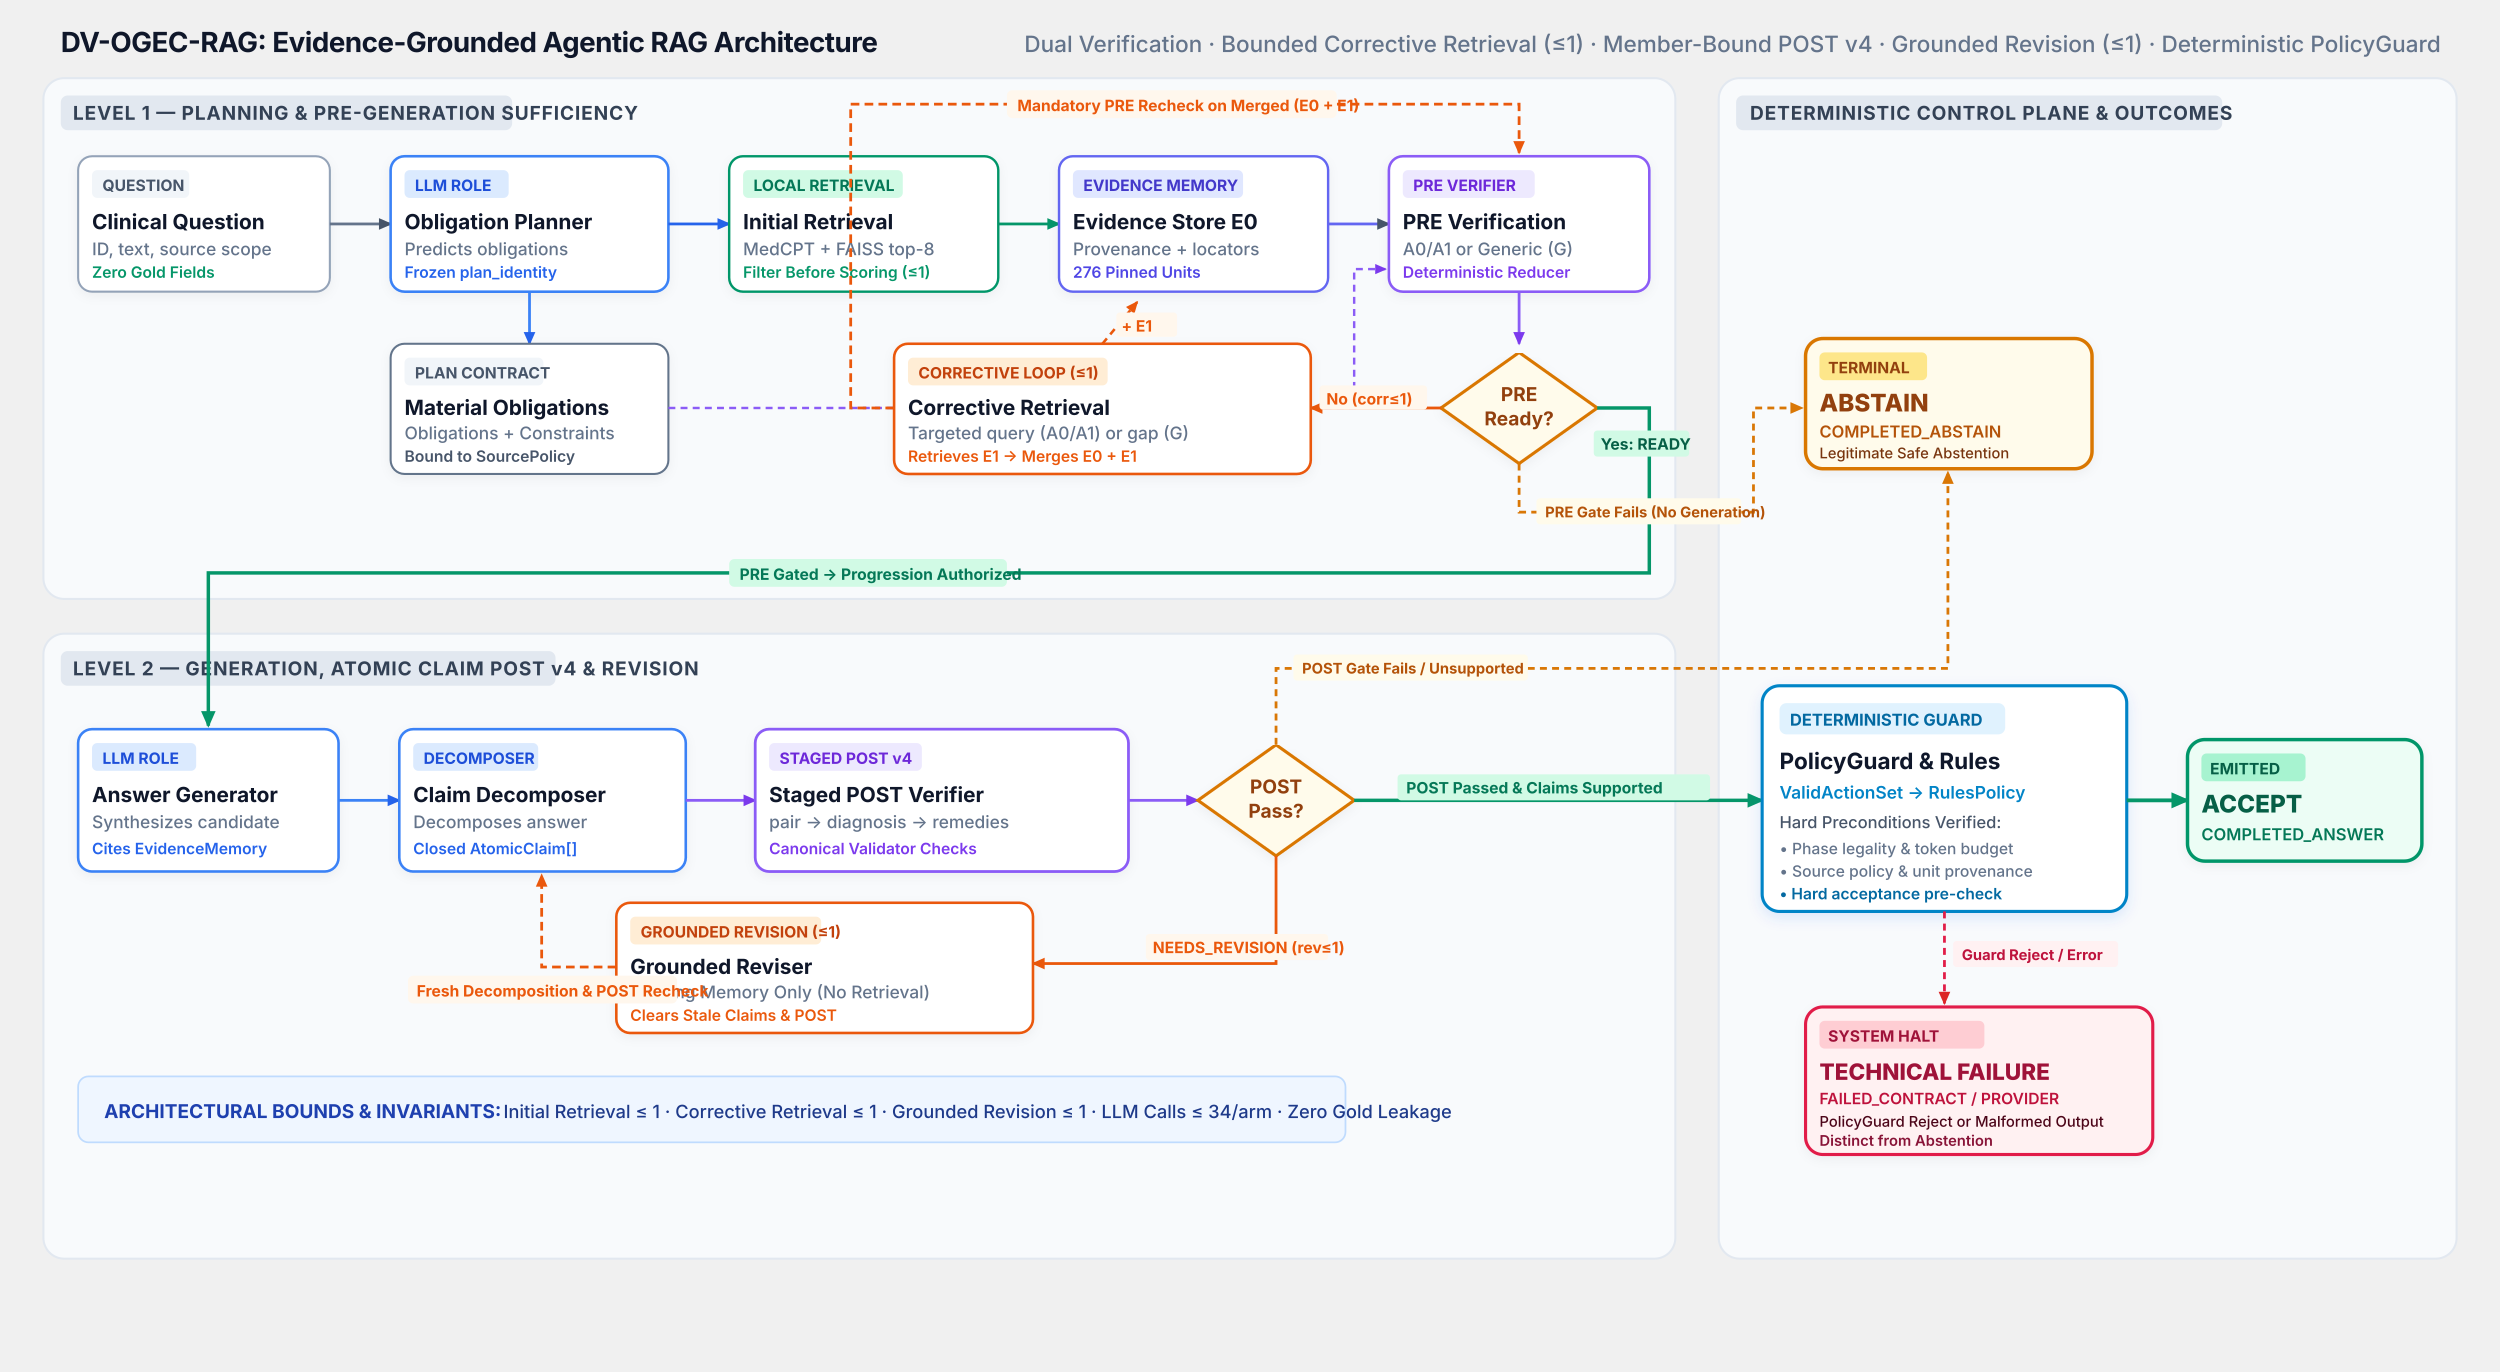
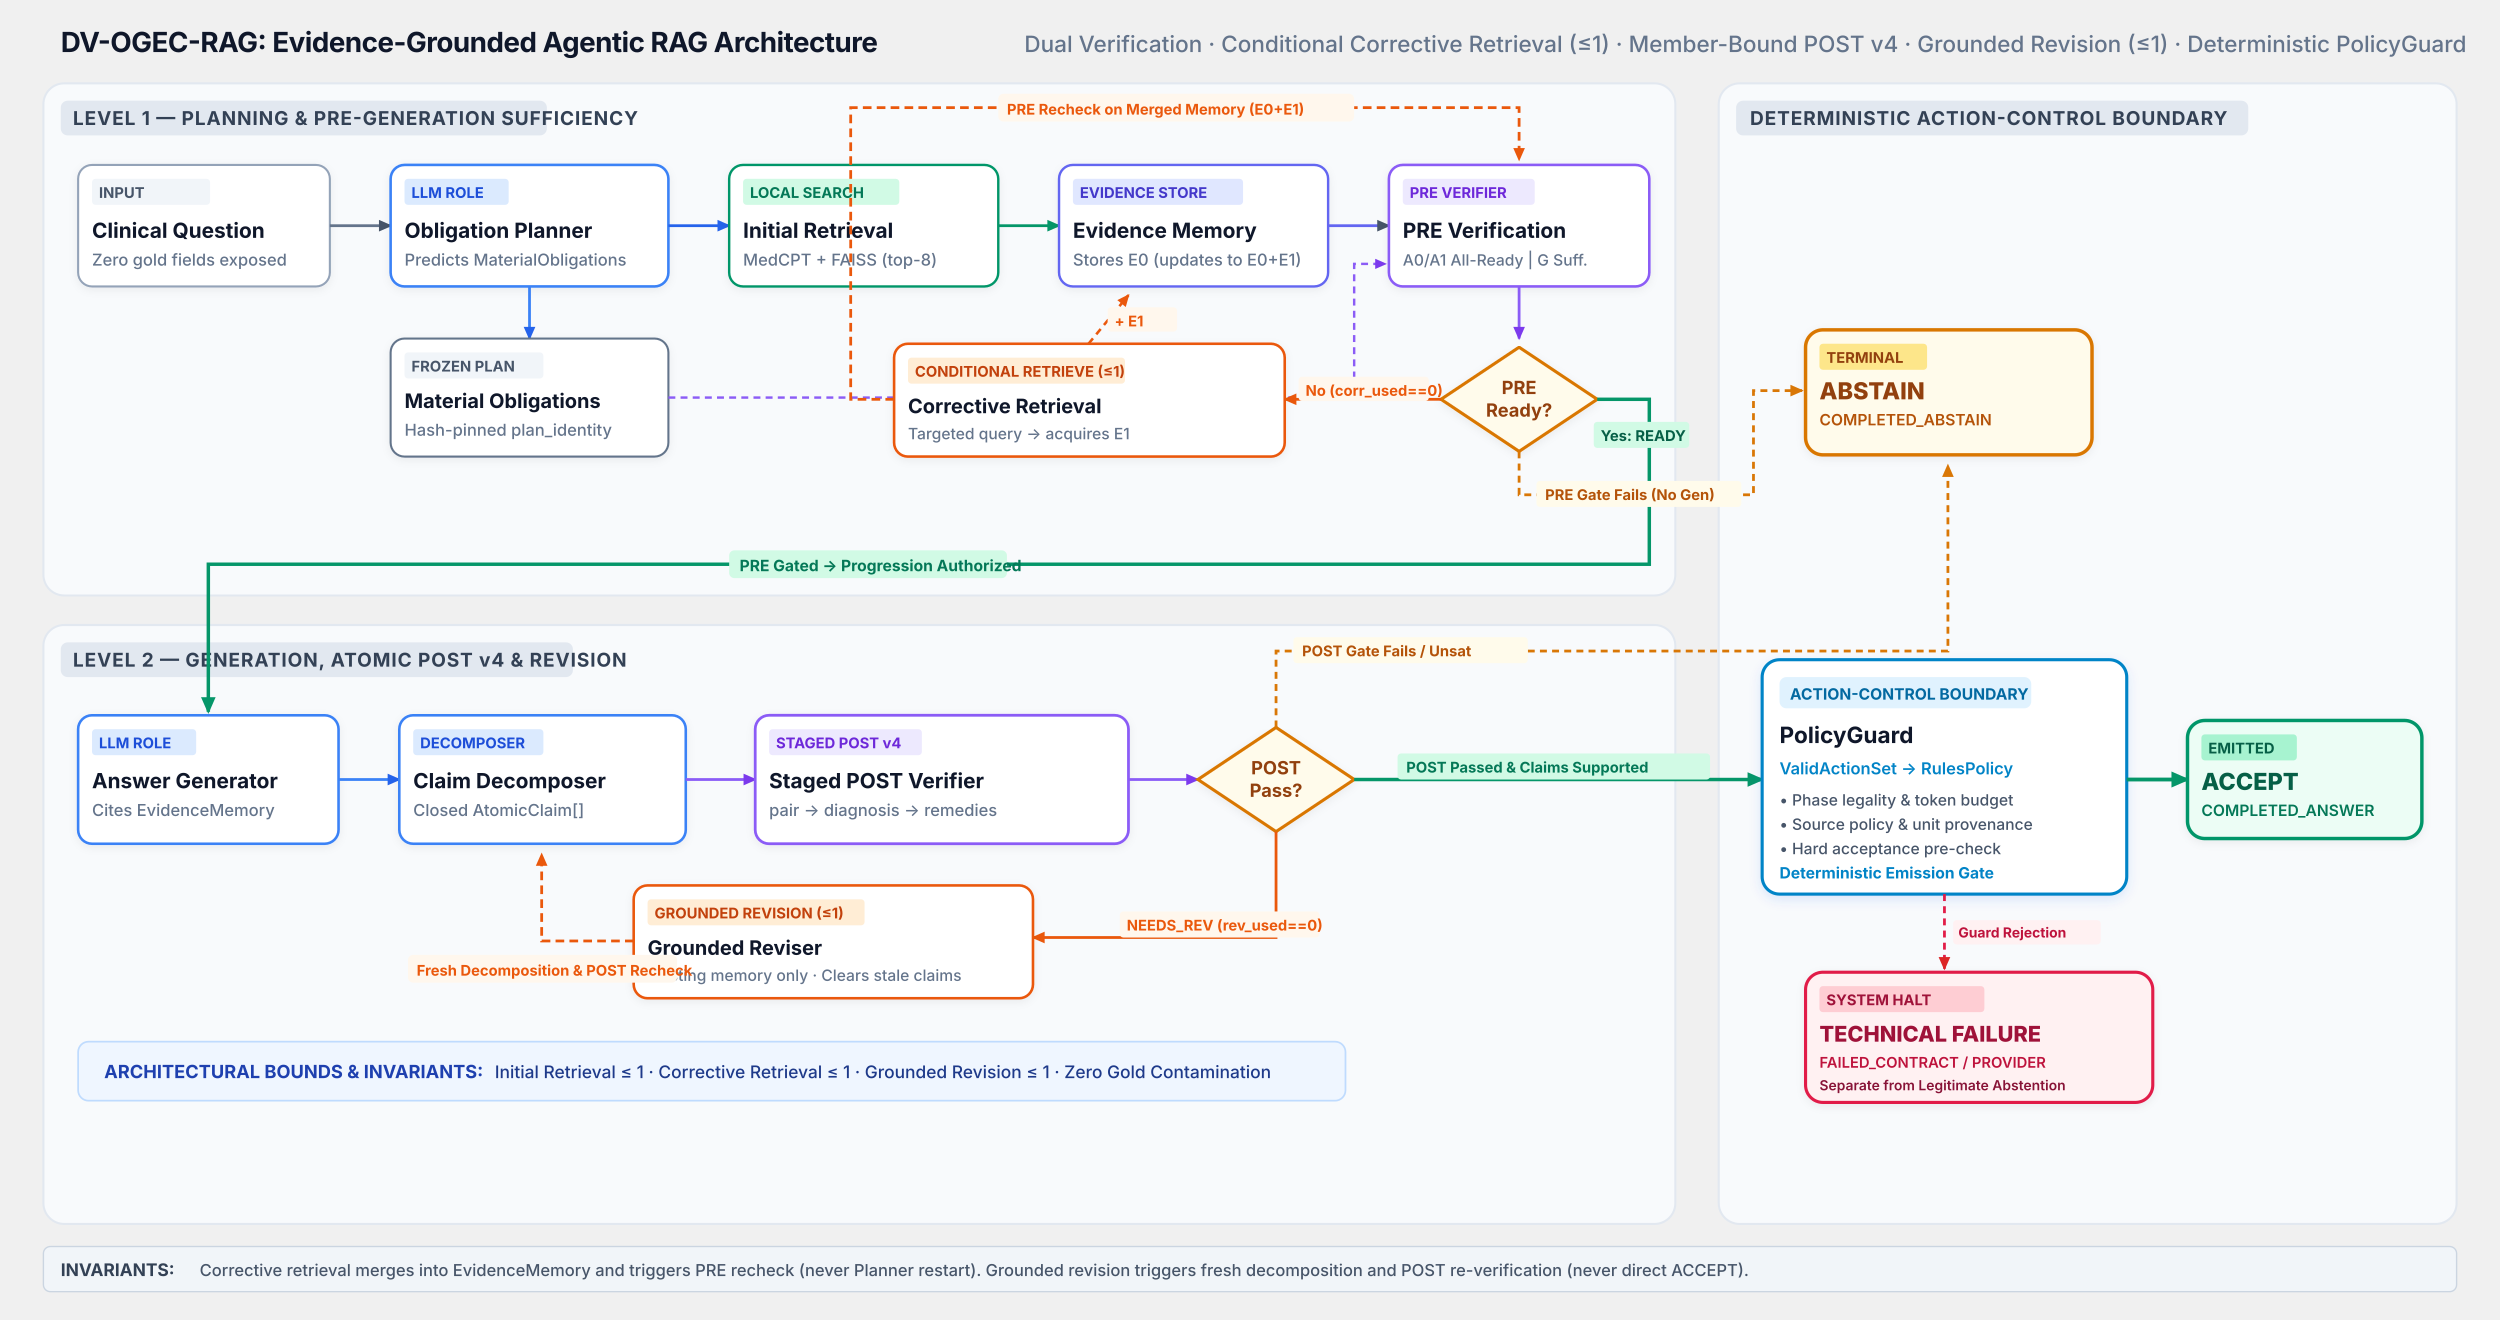
- <svg xmlns="http://www.w3.org/2000/svg" viewBox="0 0 1440 790" width="100%" height="100%" style="background:#ffffff; font-family: 'Inter', -apple-system, BlinkMacSystemFont, 'Segoe UI', Roboto, Helvetica, Arial, sans-serif;">
+ <svg xmlns="http://www.w3.org/2000/svg" viewBox="0 0 1440 760" width="100%" height="100%" style="background:#ffffff; font-family: 'Inter', -apple-system, BlinkMacSystemFont, 'Segoe UI', Roboto, Helvetica, Arial, sans-serif;">
  <defs>
    <filter id="card-shadow" x="-4%" y="-4%" width="108%" height="112%" filterUnits="userSpaceOnUse">
-       <feDropShadow dx="0" dy="2" stdDeviation="3" flood-color="#0f172a" flood-opacity="0.05" />
+       <feDropShadow dx="0" dy="1.5" stdDeviation="2.5" flood-color="#0f172a" flood-opacity="0.06" />
    </filter>
    <filter id="active-shadow" x="-6%" y="-6%" width="112%" height="116%" filterUnits="userSpaceOnUse">
-       <feDropShadow dx="0" dy="3" stdDeviation="4" flood-color="#2563eb" flood-opacity="0.12" />
+       <feDropShadow dx="0" dy="2.5" stdDeviation="3.5" flood-color="#2563eb" flood-opacity="0.12" />
    </filter>
    <marker id="arrow-default" viewBox="0 0 10 10" refX="7" refY="5" markerWidth="6" markerHeight="6" orient="auto-start-reverse">
      <path d="M 0 1.5 L 8 5 L 0 8.5 z" fill="#475569" />
    </marker>
    <marker id="arrow-blue" viewBox="0 0 10 10" refX="7" refY="5" markerWidth="6" markerHeight="6" orient="auto-start-reverse">
      <path d="M 0 1.5 L 8 5 L 0 8.5 z" fill="#2563eb" />
    </marker>
    <marker id="arrow-orange" viewBox="0 0 10 10" refX="7" refY="5" markerWidth="6" markerHeight="6" orient="auto-start-reverse">
      <path d="M 0 1.5 L 8 5 L 0 8.5 z" fill="#ea580c" />
    </marker>
    <marker id="arrow-purple" viewBox="0 0 10 10" refX="7" refY="5" markerWidth="6" markerHeight="6" orient="auto-start-reverse">
      <path d="M 0 1.5 L 8 5 L 0 8.5 z" fill="#7c3aed" />
    </marker>
    <marker id="arrow-green" viewBox="0 0 10 10" refX="7" refY="5" markerWidth="6" markerHeight="6" orient="auto-start-reverse">
      <path d="M 0 1.5 L 8 5 L 0 8.5 z" fill="#059669" />
    </marker>
    <marker id="arrow-amber" viewBox="0 0 10 10" refX="7" refY="5" markerWidth="6" markerHeight="6" orient="auto-start-reverse">
      <path d="M 0 1.5 L 8 5 L 0 8.5 z" fill="#d97706" />
    </marker>
    <marker id="arrow-red" viewBox="0 0 10 10" refX="7" refY="5" markerWidth="6" markerHeight="6" orient="auto-start-reverse">
      <path d="M 0 1.5 L 8 5 L 0 8.5 z" fill="#dc2626" />
    </marker>
  </defs>
  <text x="35" y="30" font-size="16" font-weight="700" fill="#0f172a" letter-spacing="-0.3">DV-OGEC-RAG: Evidence-Grounded Agentic RAG Architecture</text>
-   <text x="590" y="30" font-size="13" font-weight="500" fill="#64748b">Dual Verification · Bounded Corrective Retrieval (≤1) · Member-Bound POST v4 · Grounded Revision (≤1) · Deterministic PolicyGuard</text>
-   <rect x="25" y="45" width="940" height="300" rx="12" fill="#f8fafc" stroke="#e2e8f0" stroke-width="1.2" />
-   <rect x="35" y="55" width="260" height="20" rx="4" fill="#e2e8f0" />
-   <text x="42" y="69" font-size="11" font-weight="700" fill="#334155" letter-spacing="0.5">LEVEL 1 — PLANNING &amp; PRE-GENERATION SUFFICIENCY</text>
-   <g transform="translate(45, 90)">
-     <rect width="145" height="78" rx="8" fill="#ffffff" stroke="#94a3b8" stroke-width="1.2" filter="url(#card-shadow)" />
-     <rect x="8" y="8" width="56" height="16" rx="3" fill="#f1f5f9" />
-     <text x="14" y="20" font-size="9" font-weight="700" fill="#475569">QUESTION</text>
+   <text x="590" y="30" font-size="13" font-weight="500" fill="#64748b">Dual Verification · Conditional Corrective Retrieval (≤1) · Member-Bound POST v4 · Grounded Revision (≤1) · Deterministic PolicyGuard</text>
+   <rect x="25" y="48" width="940" height="295" rx="12" fill="#f8fafc" stroke="#e2e8f0" stroke-width="1.2" />
+   <rect x="35" y="58" width="280" height="20" rx="4" fill="#e2e8f0" />
+   <text x="42" y="72" font-size="11" font-weight="700" fill="#334155" letter-spacing="0.5">LEVEL 1 — PLANNING &amp; PRE-GENERATION SUFFICIENCY</text>
+   <g transform="translate(45, 95)">
+     <rect width="145" height="70" rx="8" fill="#ffffff" stroke="#94a3b8" stroke-width="1.2" filter="url(#card-shadow)" />
+     <rect x="8" y="8" width="68" height="15" rx="2" fill="#f1f5f9" />
+     <text x="12" y="19" font-size="8.5" font-weight="700" fill="#475569">INPUT</text>
    <text x="8" y="42" font-size="12" font-weight="700" fill="#0f172a">Clinical Question</text>
-     <text x="8" y="57" font-size="10" font-weight="500" fill="#64748b">ID, text, source scope</text>
-     <text x="8" y="70" font-size="9" font-weight="600" fill="#059669">Zero Gold Fields</text>
-   </g>
-   <path d="M 190 129 L 225 129" fill="none" stroke="#64748b" stroke-width="1.6" marker-end="url(#arrow-default)" />
-   <g transform="translate(225, 90)">
-     <rect width="160" height="78" rx="8" fill="#ffffff" stroke="#3b82f6" stroke-width="1.5" filter="url(#card-shadow)" />
-     <rect x="8" y="8" width="60" height="16" rx="3" fill="#dbeafe" />
-     <text x="14" y="20" font-size="9" font-weight="700" fill="#1d4ed8">LLM ROLE</text>
+     <text x="8" y="58" font-size="9.5" font-weight="500" fill="#64748b">Zero gold fields exposed</text>
+   </g>
+   <path d="M 190 130 L 225 130" fill="none" stroke="#64748b" stroke-width="1.6" marker-end="url(#arrow-default)" />
+   <g transform="translate(225, 95)">
+     <rect width="160" height="70" rx="8" fill="#ffffff" stroke="#3b82f6" stroke-width="1.5" filter="url(#card-shadow)" />
+     <rect x="8" y="8" width="60" height="15" rx="2" fill="#dbeafe" />
+     <text x="12" y="19" font-size="8.5" font-weight="700" fill="#1d4ed8">LLM ROLE</text>
    <text x="8" y="42" font-size="12" font-weight="700" fill="#0f172a">Obligation Planner</text>
-     <text x="8" y="57" font-size="10" font-weight="500" fill="#64748b">Predicts obligations</text>
-     <text x="8" y="70" font-size="9" font-weight="600" fill="#2563eb">Frozen plan_identity</text>
-   </g>
-   <path d="M 305 168 L 305 198" fill="none" stroke="#3b82f6" stroke-width="1.6" marker-end="url(#arrow-blue)" />
-   <g transform="translate(225, 198)">
-     <rect width="160" height="75" rx="8" fill="#ffffff" stroke="#64748b" stroke-width="1.2" filter="url(#card-shadow)" />
-     <rect x="8" y="8" width="80" height="16" rx="3" fill="#f1f5f9" />
-     <text x="14" y="20" font-size="9" font-weight="700" fill="#475569">PLAN CONTRACT</text>
-     <text x="8" y="41" font-size="12" font-weight="700" fill="#0f172a">Material Obligations</text>
-     <text x="8" y="55" font-size="10" font-weight="500" fill="#64748b">Obligations + Constraints</text>
-     <text x="8" y="68" font-size="9" font-weight="600" fill="#475569">Bound to SourcePolicy</text>
-   </g>
-   <path d="M 385 129 L 420 129" fill="none" stroke="#2563eb" stroke-width="1.6" marker-end="url(#arrow-blue)" />
-   <g transform="translate(420, 90)">
-     <rect width="155" height="78" rx="8" fill="#ffffff" stroke="#059669" stroke-width="1.4" filter="url(#card-shadow)" />
-     <rect x="8" y="8" width="92" height="16" rx="3" fill="#d1fae5" />
-     <text x="14" y="20" font-size="9" font-weight="700" fill="#047857">LOCAL RETRIEVAL</text>
+     <text x="8" y="58" font-size="9.5" font-weight="500" fill="#64748b">Predicts MaterialObligations</text>
+   </g>
+   <path d="M 305 165 L 305 195" fill="none" stroke="#3b82f6" stroke-width="1.6" marker-end="url(#arrow-blue)" />
+   <g transform="translate(225, 195)">
+     <rect width="160" height="68" rx="8" fill="#ffffff" stroke="#64748b" stroke-width="1.2" filter="url(#card-shadow)" />
+     <rect x="8" y="8" width="80" height="15" rx="2" fill="#f1f5f9" />
+     <text x="12" y="19" font-size="8.5" font-weight="700" fill="#475569">FROZEN PLAN</text>
+     <text x="8" y="40" font-size="11.5" font-weight="700" fill="#0f172a">Material Obligations</text>
+     <text x="8" y="56" font-size="9.5" font-weight="500" fill="#64748b">Hash-pinned plan_identity</text>
+   </g>
+   <path d="M 385 130 L 420 130" fill="none" stroke="#2563eb" stroke-width="1.6" marker-end="url(#arrow-blue)" />
+   <g transform="translate(420, 95)">
+     <rect width="155" height="70" rx="8" fill="#ffffff" stroke="#059669" stroke-width="1.4" filter="url(#card-shadow)" />
+     <rect x="8" y="8" width="90" height="15" rx="2" fill="#d1fae5" />
+     <text x="12" y="19" font-size="8.5" font-weight="700" fill="#047857">LOCAL SEARCH</text>
    <text x="8" y="42" font-size="12" font-weight="700" fill="#0f172a">Initial Retrieval</text>
-     <text x="8" y="57" font-size="10" font-weight="500" fill="#64748b">MedCPT + FAISS top-8</text>
-     <text x="8" y="70" font-size="9" font-weight="600" fill="#059669">Filter Before Scoring (≤1)</text>
-   </g>
-   <path d="M 575 129 L 610 129" fill="none" stroke="#059669" stroke-width="1.6" marker-end="url(#arrow-green)" />
-   <g transform="translate(610, 90)">
-     <rect width="155" height="78" rx="8" fill="#ffffff" stroke="#6366f1" stroke-width="1.4" filter="url(#card-shadow)" />
-     <rect x="8" y="8" width="98" height="16" rx="3" fill="#e0e7ff" />
-     <text x="14" y="20" font-size="9" font-weight="700" fill="#4338ca">EVIDENCE MEMORY</text>
-     <text x="8" y="42" font-size="12" font-weight="700" fill="#0f172a">Evidence Store E0</text>
-     <text x="8" y="57" font-size="10" font-weight="500" fill="#64748b">Provenance + locators</text>
-     <text x="8" y="70" font-size="9" font-weight="600" fill="#4f46e5">276 Pinned Units</text>
-   </g>
-   <path d="M 765 129 L 800 129" fill="none" stroke="#6366f1" stroke-width="1.6" marker-end="url(#arrow-default)" />
-   <path d="M 385 235 L 780 235 L 780 155 L 798 155" fill="none" stroke="#8b5cf6" stroke-width="1.4" stroke-dasharray="4,3" marker-end="url(#arrow-purple)" />
-   <rect x="580" y="227" width="105" height="16" rx="3" fill="#f5f3ff" />
-   <text x="586" y="239" font-size="9" font-weight="600" fill="#7c3aed">Obligation Plan Feed</text>
-   <g transform="translate(800, 90)">
-     <rect width="150" height="78" rx="8" fill="#ffffff" stroke="#8b5cf6" stroke-width="1.5" filter="url(#card-shadow)" />
-     <rect x="8" y="8" width="76" height="16" rx="3" fill="#ede9fe" />
-     <text x="14" y="20" font-size="9" font-weight="700" fill="#6d28d9">PRE VERIFIER</text>
+     <text x="8" y="58" font-size="9.5" font-weight="500" fill="#64748b">MedCPT + FAISS (top-8)</text>
+   </g>
+   <path d="M 575 130 L 610 130" fill="none" stroke="#059669" stroke-width="1.6" marker-end="url(#arrow-green)" />
+   <g transform="translate(610, 95)">
+     <rect width="155" height="70" rx="8" fill="#ffffff" stroke="#6366f1" stroke-width="1.4" filter="url(#card-shadow)" />
+     <rect x="8" y="8" width="98" height="15" rx="2" fill="#e0e7ff" />
+     <text x="12" y="19" font-size="8.5" font-weight="700" fill="#4338ca">EVIDENCE STORE</text>
+     <text x="8" y="42" font-size="12" font-weight="700" fill="#0f172a">Evidence Memory</text>
+     <text x="8" y="58" font-size="9.5" font-weight="500" fill="#64748b">Stores E0 (updates to E0+E1)</text>
+   </g>
+   <path d="M 765 130 L 800 130" fill="none" stroke="#6366f1" stroke-width="1.6" marker-end="url(#arrow-default)" />
+   <path d="M 385 229 L 780 229 L 780 152 L 798 152" fill="none" stroke="#8b5cf6" stroke-width="1.4" stroke-dasharray="4,3" marker-end="url(#arrow-purple)" />
+   <rect x="580" y="221" width="105" height="16" rx="3" fill="#f5f3ff" />
+   <text x="586" y="233" font-size="8.5" font-weight="600" fill="#7c3aed">Obligation Plan Feed</text>
+   <g transform="translate(800, 95)">
+     <rect width="150" height="70" rx="8" fill="#ffffff" stroke="#8b5cf6" stroke-width="1.5" filter="url(#card-shadow)" />
+     <rect x="8" y="8" width="76" height="15" rx="2" fill="#ede9fe" />
+     <text x="12" y="19" font-size="8.5" font-weight="700" fill="#6d28d9">PRE VERIFIER</text>
    <text x="8" y="42" font-size="12" font-weight="700" fill="#0f172a">PRE Verification</text>
-     <text x="8" y="57" font-size="10" font-weight="500" fill="#64748b">A0/A1 or Generic (G)</text>
-     <text x="8" y="70" font-size="9" font-weight="600" fill="#7c3aed">Deterministic Reducer</text>
-   </g>
-   <path d="M 875 168 L 875 198" fill="none" stroke="#8b5cf6" stroke-width="1.6" marker-end="url(#arrow-purple)" />
-   <g transform="translate(875, 235)">
-     <polygon points="0,-32 45,0 0,32 -45,0" fill="#fffbeb" stroke="#d97706" stroke-width="1.8" filter="url(#card-shadow)" />
-     <text x="0" y="-4" font-size="11" font-weight="700" fill="#92400e" text-anchor="middle">PRE</text>
-     <text x="0" y="10" font-size="11" font-weight="700" fill="#92400e" text-anchor="middle">Ready?</text>
-   </g>
-   <path d="M 830 235 L 755 235" fill="none" stroke="#ea580c" stroke-width="1.6" marker-end="url(#arrow-orange)" />
-   <rect x="760" y="222" width="62" height="14" rx="2" fill="#fff7ed" />
-   <text x="764" y="233" font-size="9" font-weight="700" fill="#ea580c">No (corr≤1)</text>
+     <text x="8" y="58" font-size="9" font-weight="500" fill="#64748b">A0/A1 All-Ready | G Suff.</text>
+   </g>
+   <path d="M 875 165 L 875 195" fill="none" stroke="#8b5cf6" stroke-width="1.6" marker-end="url(#arrow-purple)" />
+   <g transform="translate(875, 230)">
+     <polygon points="0,-30 45,0 0,30 -45,0" fill="#fffbeb" stroke="#d97706" stroke-width="1.8" filter="url(#card-shadow)" />
+     <text x="0" y="-3" font-size="10.5" font-weight="700" fill="#92400e" text-anchor="middle">PRE</text>
+     <text x="0" y="10" font-size="10.5" font-weight="700" fill="#92400e" text-anchor="middle">Ready?</text>
+   </g>
+   <path d="M 830 230 L 740 230" fill="none" stroke="#ea580c" stroke-width="1.6" marker-end="url(#arrow-orange)" />
+   <rect x="748" y="217" width="75" height="14" rx="2" fill="#fff7ed" />
+   <text x="752" y="228" font-size="8.5" font-weight="700" fill="#ea580c">No (corr_used==0)</text>
  <g transform="translate(515, 198)">
-     <rect width="240" height="75" rx="8" fill="#ffffff" stroke="#ea580c" stroke-width="1.5" filter="url(#card-shadow)" />
-     <rect x="8" y="8" width="115" height="16" rx="3" fill="#ffedd5" />
-     <text x="14" y="20" font-size="9" font-weight="700" fill="#c2410c">CORRECTIVE LOOP (≤1)</text>
-     <text x="8" y="41" font-size="12" font-weight="700" fill="#0f172a">Corrective Retrieval</text>
-     <text x="8" y="55" font-size="10" font-weight="500" fill="#64748b">Targeted query (A0/A1) or gap (G)</text>
-     <text x="8" y="68" font-size="9" font-weight="600" fill="#ea580c">Retrieves E1 → Merges E0 + E1</text>
-   </g>
-   <path d="M 635 198 L 655 174" fill="none" stroke="#ea580c" stroke-width="1.5" stroke-dasharray="4,3" marker-end="url(#arrow-orange)" />
-   <rect x="643" y="180" width="35" height="14" rx="2" fill="#fff7ed" />
-   <text x="646" y="191" font-size="9" font-weight="700" fill="#ea580c">+ E1</text>
-   <path d="M 515 235 L 490 235 L 490 60 L 875 60 L 875 88" fill="none" stroke="#ea580c" stroke-width="1.6" stroke-dasharray="5,3" marker-end="url(#arrow-orange)" />
-   <rect x="580" y="52" width="190" height="16" rx="3" fill="#fff7ed" />
-   <text x="586" y="64" font-size="9" font-weight="700" fill="#ea580c">Mandatory PRE Recheck on Merged (E0 + E1)</text>
-   <rect x="25" y="365" width="940" height="360" rx="12" fill="#f8fafc" stroke="#e2e8f0" stroke-width="1.2" />
-   <rect x="35" y="375" width="285" height="20" rx="4" fill="#e2e8f0" />
-   <text x="42" y="389" font-size="11" font-weight="700" fill="#334155" letter-spacing="0.5">LEVEL 2 — GENERATION, ATOMIC CLAIM POST v4 &amp; REVISION</text>
-   <path d="M 920 235 L 950 235 L 950 330 L 120 330 L 120 418" fill="none" stroke="#059669" stroke-width="2" marker-end="url(#arrow-green)" />
-   <rect x="918" y="248" width="55" height="15" rx="2" fill="#d1fae5" />
-   <text x="922" y="259" font-size="9" font-weight="700" fill="#065f46">Yes: READY</text>
-   <rect x="420" y="322" width="160" height="16" rx="3" fill="#d1fae5" />
-   <text x="426" y="334" font-size="9" font-weight="700" fill="#047857">PRE Gated → Progression Authorized</text>
-   <g transform="translate(45, 420)">
-     <rect width="150" height="82" rx="8" fill="#ffffff" stroke="#3b82f6" stroke-width="1.5" filter="url(#card-shadow)" />
-     <rect x="8" y="8" width="60" height="16" rx="3" fill="#dbeafe" />
-     <text x="14" y="20" font-size="9" font-weight="700" fill="#1d4ed8">LLM ROLE</text>
+     <rect width="225" height="65" rx="8" fill="#ffffff" stroke="#ea580c" stroke-width="1.5" filter="url(#card-shadow)" />
+     <rect x="8" y="8" width="125" height="15" rx="2" fill="#ffedd5" />
+     <text x="12" y="19" font-size="8.5" font-weight="700" fill="#c2410c">CONDITIONAL RETRIEVE (≤1)</text>
+     <text x="8" y="40" font-size="11.5" font-weight="700" fill="#0f172a">Corrective Retrieval</text>
+     <text x="8" y="55" font-size="9" font-weight="500" fill="#64748b">Targeted query → acquires E1</text>
+   </g>
+   <path d="M 627 198 L 650 170" fill="none" stroke="#ea580c" stroke-width="1.5" stroke-dasharray="4,3" marker-end="url(#arrow-orange)" />
+   <rect x="638" y="177" width="40" height="14" rx="2" fill="#fff7ed" />
+   <text x="642" y="188" font-size="8.5" font-weight="700" fill="#ea580c">+ E1</text>
+   <path d="M 515 230 L 490 230 L 490 62 L 875 62 L 875 92" fill="none" stroke="#ea580c" stroke-width="1.6" stroke-dasharray="5,3" marker-end="url(#arrow-orange)" />
+   <rect x="575" y="54" width="205" height="16" rx="3" fill="#fff7ed" />
+   <text x="580" y="66" font-size="8.5" font-weight="700" fill="#ea580c">PRE Recheck on Merged Memory (E0+E1)</text>
+   <rect x="25" y="360" width="940" height="345" rx="12" fill="#f8fafc" stroke="#e2e8f0" stroke-width="1.2" />
+   <rect x="35" y="370" width="295" height="20" rx="4" fill="#e2e8f0" />
+   <text x="42" y="384" font-size="11" font-weight="700" fill="#334155" letter-spacing="0.5">LEVEL 2 — GENERATION, ATOMIC POST v4 &amp; REVISION</text>
+   <path d="M 920 230 L 950 230 L 950 325 L 120 325 L 120 410" fill="none" stroke="#059669" stroke-width="2" marker-end="url(#arrow-green)" />
+   <rect x="918" y="243" width="55" height="15" rx="2" fill="#d1fae5" />
+   <text x="922" y="254" font-size="8.5" font-weight="700" fill="#065f46">Yes: READY</text>
+   <rect x="420" y="317" width="160" height="16" rx="3" fill="#d1fae5" />
+   <text x="426" y="329" font-size="9" font-weight="700" fill="#047857">PRE Gated → Progression Authorized</text>
+   <g transform="translate(45, 412)">
+     <rect width="150" height="74" rx="8" fill="#ffffff" stroke="#3b82f6" stroke-width="1.5" filter="url(#card-shadow)" />
+     <rect x="8" y="8" width="60" height="15" rx="2" fill="#dbeafe" />
+     <text x="12" y="19" font-size="8.5" font-weight="700" fill="#1d4ed8">LLM ROLE</text>
    <text x="8" y="42" font-size="12" font-weight="700" fill="#0f172a">Answer Generator</text>
-     <text x="8" y="57" font-size="10" font-weight="500" fill="#64748b">Synthesizes candidate</text>
-     <text x="8" y="72" font-size="9" font-weight="600" fill="#2563eb">Cites EvidenceMemory</text>
-   </g>
-   <path d="M 195 461 L 230 461" fill="none" stroke="#3b82f6" stroke-width="1.6" marker-end="url(#arrow-blue)" />
-   <g transform="translate(230, 420)">
-     <rect width="165" height="82" rx="8" fill="#ffffff" stroke="#3b82f6" stroke-width="1.5" filter="url(#card-shadow)" />
-     <rect x="8" y="8" width="72" height="16" rx="3" fill="#dbeafe" />
-     <text x="14" y="20" font-size="9" font-weight="700" fill="#1d4ed8">DECOMPOSER</text>
+     <text x="8" y="58" font-size="9.5" font-weight="500" fill="#64748b">Cites EvidenceMemory</text>
+   </g>
+   <path d="M 195 449 L 230 449" fill="none" stroke="#3b82f6" stroke-width="1.6" marker-end="url(#arrow-blue)" />
+   <g transform="translate(230, 412)">
+     <rect width="165" height="74" rx="8" fill="#ffffff" stroke="#3b82f6" stroke-width="1.5" filter="url(#card-shadow)" />
+     <rect x="8" y="8" width="75" height="15" rx="2" fill="#dbeafe" />
+     <text x="12" y="19" font-size="8.5" font-weight="700" fill="#1d4ed8">DECOMPOSER</text>
    <text x="8" y="42" font-size="12" font-weight="700" fill="#0f172a">Claim Decomposer</text>
-     <text x="8" y="57" font-size="10" font-weight="500" fill="#64748b">Decomposes answer</text>
-     <text x="8" y="72" font-size="9" font-weight="600" fill="#2563eb">Closed AtomicClaim[]</text>
-   </g>
-   <path d="M 395 461 L 435 461" fill="none" stroke="#8b5cf6" stroke-width="1.6" marker-end="url(#arrow-purple)" />
-   <g transform="translate(435, 420)">
-     <rect width="215" height="82" rx="8" fill="#ffffff" stroke="#8b5cf6" stroke-width="1.6" filter="url(#card-shadow)" />
-     <rect x="8" y="8" width="88" height="16" rx="3" fill="#ede9fe" />
-     <text x="14" y="20" font-size="9" font-weight="700" fill="#6d28d9">STAGED POST v4</text>
+     <text x="8" y="58" font-size="9.5" font-weight="500" fill="#64748b">Closed AtomicClaim[]</text>
+   </g>
+   <path d="M 395 449 L 435 449" fill="none" stroke="#8b5cf6" stroke-width="1.6" marker-end="url(#arrow-purple)" />
+   <g transform="translate(435, 412)">
+     <rect width="215" height="74" rx="8" fill="#ffffff" stroke="#8b5cf6" stroke-width="1.6" filter="url(#card-shadow)" />
+     <rect x="8" y="8" width="88" height="15" rx="2" fill="#ede9fe" />
+     <text x="12" y="19" font-size="8.5" font-weight="700" fill="#6d28d9">STAGED POST v4</text>
    <text x="8" y="42" font-size="12" font-weight="700" fill="#0f172a">Staged POST Verifier</text>
-     <text x="8" y="57" font-size="10" font-weight="500" fill="#64748b">pair → diagnosis → remedies</text>
-     <text x="8" y="72" font-size="9" font-weight="600" fill="#7c3aed">Canonical Validator Checks</text>
-   </g>
-   <path d="M 650 461 L 690 461" fill="none" stroke="#8b5cf6" stroke-width="1.6" marker-end="url(#arrow-purple)" />
-   <g transform="translate(735, 461)">
-     <polygon points="0,-32 45,0 0,32 -45,0" fill="#fffbeb" stroke="#d97706" stroke-width="1.8" filter="url(#card-shadow)" />
-     <text x="0" y="-4" font-size="11" font-weight="700" fill="#92400e" text-anchor="middle">POST</text>
-     <text x="0" y="10" font-size="11" font-weight="700" fill="#92400e" text-anchor="middle">Pass?</text>
-   </g>
-   <path d="M 735 493 L 735 555 L 595 555" fill="none" stroke="#ea580c" stroke-width="1.6" marker-end="url(#arrow-orange)" />
-   <rect x="660" y="538" width="105" height="15" rx="2" fill="#fff7ed" />
-   <text x="664" y="549" font-size="9" font-weight="700" fill="#ea580c">NEEDS_REVISION (rev≤1)</text>
-   <g transform="translate(355, 520)">
-     <rect width="240" height="75" rx="8" fill="#ffffff" stroke="#ea580c" stroke-width="1.5" filter="url(#card-shadow)" />
-     <rect x="8" y="8" width="110" height="16" rx="3" fill="#ffedd5" />
-     <text x="14" y="20" font-size="9" font-weight="700" fill="#c2410c">GROUNDED REVISION (≤1)</text>
-     <text x="8" y="41" font-size="12" font-weight="700" fill="#0f172a">Grounded Reviser</text>
-     <text x="8" y="55" font-size="10" font-weight="500" fill="#64748b">Existing Memory Only (No Retrieval)</text>
-     <text x="8" y="68" font-size="9" font-weight="600" fill="#ea580c">Clears Stale Claims &amp; POST</text>
-   </g>
-   <path d="M 355 557 L 312 557 L 312 504" fill="none" stroke="#ea580c" stroke-width="1.6" stroke-dasharray="5,3" marker-end="url(#arrow-orange)" />
-   <rect x="235" y="562" width="155" height="16" rx="3" fill="#fff7ed" />
-   <text x="240" y="574" font-size="9" font-weight="700" fill="#ea580c">Fresh Decomposition &amp; POST Recheck</text>
-   <g transform="translate(45, 620)">
-     <rect width="730" height="38" rx="6" fill="#eff6ff" stroke="#bfdbfe" stroke-width="1" />
-     <text x="15" y="24" font-size="11" font-weight="700" fill="#1e40af">ARCHITECTURAL BOUNDS &amp; INVARIANTS:</text>
-     <text x="245" y="24" font-size="10.5" font-weight="500" fill="#1e3a8a">Initial Retrieval ≤ 1 · Corrective Retrieval ≤ 1 · Grounded Revision ≤ 1 · LLM Calls ≤ 34/arm · Zero Gold Leakage</text>
-   </g>
-   <rect x="990" y="45" width="425" height="680" rx="12" fill="#f8fafc" stroke="#e2e8f0" stroke-width="1.2" />
-   <rect x="1000" y="55" width="280" height="20" rx="4" fill="#e2e8f0" />
-   <text x="1008" y="69" font-size="11" font-weight="700" fill="#334155" letter-spacing="0.5">DETERMINISTIC CONTROL PLANE &amp; OUTCOMES</text>
-   <path d="M 780 461 L 1015 461" fill="none" stroke="#059669" stroke-width="2" marker-end="url(#arrow-green)" />
-   <rect x="805" y="446" width="180" height="15" rx="2" fill="#d1fae5" />
-   <text x="810" y="457" font-size="9" font-weight="700" fill="#047857">POST Passed &amp; Claims Supported</text>
-   <g transform="translate(1015, 395)">
-     <rect width="210" height="130" rx="10" fill="#ffffff" stroke="#0284c7" stroke-width="1.8" filter="url(#active-shadow)" />
-     <rect x="10" y="10" width="130" height="18" rx="4" fill="#e0f2fe" />
-     <text x="16" y="23" font-size="9.5" font-weight="700" fill="#0369a1">DETERMINISTIC GUARD</text>
-     <text x="10" y="48" font-size="13" font-weight="700" fill="#0f172a">PolicyGuard &amp; Rules</text>
-     <text x="10" y="65" font-size="10" font-weight="600" fill="#0284c7">ValidActionSet → RulesPolicy</text>
-     <text x="10" y="82" font-size="9.5" font-weight="500" fill="#475569">Hard Preconditions Verified:</text>
-     <text x="10" y="97" font-size="9" font-weight="500" fill="#64748b">• Phase legality &amp; token budget</text>
-     <text x="10" y="110" font-size="9" font-weight="500" fill="#64748b">• Source policy &amp; unit provenance</text>
-     <text x="10" y="123" font-size="9" font-weight="600" fill="#0369a1">• Hard acceptance pre-check</text>
-   </g>
-   <path d="M 1225 461 L 1260 461" fill="none" stroke="#059669" stroke-width="2.2" marker-end="url(#arrow-green)" />
-   <g transform="translate(1260, 426)">
-     <rect width="135" height="70" rx="10" fill="#ecfdf5" stroke="#059669" stroke-width="2" filter="url(#card-shadow)" />
-     <rect x="8" y="8" width="60" height="16" rx="3" fill="#a7f3d0" />
-     <text x="13" y="20" font-size="9" font-weight="700" fill="#065f46">EMITTED</text>
-     <text x="8" y="42" font-size="14" font-weight="800" fill="#065f46">ACCEPT</text>
-     <text x="8" y="58" font-size="9.5" font-weight="600" fill="#047857">COMPLETED_ANSWER</text>
-   </g>
-   <g transform="translate(1040, 195)">
-     <rect width="165" height="75" rx="10" fill="#fffbeb" stroke="#d97706" stroke-width="2" filter="url(#card-shadow)" />
-     <rect x="8" y="8" width="62" height="16" rx="3" fill="#fde68a" />
-     <text x="13" y="20" font-size="9" font-weight="700" fill="#92400e">TERMINAL</text>
-     <text x="8" y="42" font-size="14" font-weight="800" fill="#92400e">ABSTAIN</text>
-     <text x="8" y="57" font-size="9.5" font-weight="600" fill="#b45309">COMPLETED_ABSTAIN</text>
-     <text x="8" y="69" font-size="8.5" font-weight="500" fill="#78350f">Legitimate Safe Abstention</text>
-   </g>
-   <path d="M 875 267 L 875 295 L 1010 295 L 1010 235 L 1038 235" fill="none" stroke="#d97706" stroke-width="1.6" stroke-dasharray="4,3" marker-end="url(#arrow-amber)" />
-   <rect x="885" y="287" width="118" height="15" rx="2" fill="#fffbeb" />
-   <text x="890" y="298" font-size="8.5" font-weight="700" fill="#b45309">PRE Gate Fails (No Generation)</text>
-   <path d="M 735 429 L 735 385 L 1122 385 L 1122 272" fill="none" stroke="#d97706" stroke-width="1.6" stroke-dasharray="4,3" marker-end="url(#arrow-amber)" />
-   <rect x="745" y="377" width="135" height="15" rx="2" fill="#fffbeb" />
-   <text x="750" y="388" font-size="8.5" font-weight="700" fill="#b45309">POST Gate Fails / Unsupported</text>
-   <g transform="translate(1040, 580)">
-     <rect width="200" height="85" rx="10" fill="#fff1f2" stroke="#e11d48" stroke-width="1.8" filter="url(#card-shadow)" />
-     <rect x="8" y="8" width="95" height="16" rx="3" fill="#fecdd3" />
-     <text x="13" y="20" font-size="9" font-weight="700" fill="#9f1239">SYSTEM HALT</text>
-     <text x="8" y="42" font-size="13" font-weight="800" fill="#9f1239">TECHNICAL FAILURE</text>
-     <text x="8" y="56" font-size="9" font-weight="600" fill="#be123c">FAILED_CONTRACT / PROVIDER</text>
-     <text x="8" y="69" font-size="8.5" font-weight="500" fill="#4c0519">PolicyGuard Reject or Malformed Output</text>
-     <text x="8" y="80" font-size="8.5" font-weight="600" fill="#881337">Distinct from Abstention</text>
-   </g>
-   <path d="M 1120 525 L 1120 578" fill="none" stroke="#e11d48" stroke-width="1.6" stroke-dasharray="4,3" marker-end="url(#arrow-red)" />
-   <rect x="1125" y="542" width="95" height="15" rx="2" fill="#fff1f2" />
-   <text x="1130" y="553" font-size="8.5" font-weight="700" fill="#be123c">Guard Reject / Error</text>
+     <text x="8" y="58" font-size="9.5" font-weight="500" fill="#64748b">pair → diagnosis → remedies</text>
+   </g>
+   <path d="M 650 449 L 690 449" fill="none" stroke="#8b5cf6" stroke-width="1.6" marker-end="url(#arrow-purple)" />
+   <g transform="translate(735, 449)">
+     <polygon points="0,-30 45,0 0,30 -45,0" fill="#fffbeb" stroke="#d97706" stroke-width="1.8" filter="url(#card-shadow)" />
+     <text x="0" y="-3" font-size="10.5" font-weight="700" fill="#92400e" text-anchor="middle">POST</text>
+     <text x="0" y="10" font-size="10.5" font-weight="700" fill="#92400e" text-anchor="middle">Pass?</text>
+   </g>
+   <path d="M 735 479 L 735 540 L 595 540" fill="none" stroke="#ea580c" stroke-width="1.6" marker-end="url(#arrow-orange)" />
+   <rect x="645" y="525" width="115" height="15" rx="2" fill="#fff7ed" />
+   <text x="649" y="536" font-size="8.5" font-weight="700" fill="#ea580c">NEEDS_REV (rev_used==0)</text>
+   <g transform="translate(365, 510)">
+     <rect width="230" height="65" rx="8" fill="#ffffff" stroke="#ea580c" stroke-width="1.5" filter="url(#card-shadow)" />
+     <rect x="8" y="8" width="125" height="15" rx="2" fill="#ffedd5" />
+     <text x="12" y="19" font-size="8.5" font-weight="700" fill="#c2410c">GROUNDED REVISION (≤1)</text>
+     <text x="8" y="40" font-size="11.5" font-weight="700" fill="#0f172a">Grounded Reviser</text>
+     <text x="8" y="55" font-size="9" font-weight="500" fill="#64748b">Existing memory only · Clears stale claims</text>
+   </g>
+   <path d="M 365 542 L 312 542 L 312 492" fill="none" stroke="#ea580c" stroke-width="1.6" stroke-dasharray="5,3" marker-end="url(#arrow-orange)" />
+   <rect x="235" y="550" width="155" height="16" rx="3" fill="#fff7ed" />
+   <text x="240" y="562" font-size="8.5" font-weight="700" fill="#ea580c">Fresh Decomposition &amp; POST Recheck</text>
+   <g transform="translate(45, 600)">
+     <rect width="730" height="34" rx="6" fill="#eff6ff" stroke="#bfdbfe" stroke-width="1" />
+     <text x="15" y="21" font-size="10.5" font-weight="700" fill="#1e40af">ARCHITECTURAL BOUNDS &amp; INVARIANTS:</text>
+     <text x="240" y="21" font-size="10" font-weight="500" fill="#1e3a8a">Initial Retrieval ≤ 1 · Corrective Retrieval ≤ 1 · Grounded Revision ≤ 1 · Zero Gold Contamination</text>
+   </g>
+   <rect x="990" y="48" width="425" height="657" rx="12" fill="#f8fafc" stroke="#e2e8f0" stroke-width="1.2" />
+   <rect x="1000" y="58" width="295" height="20" rx="4" fill="#e2e8f0" />
+   <text x="1008" y="72" font-size="11" font-weight="700" fill="#334155" letter-spacing="0.5">DETERMINISTIC ACTION-CONTROL BOUNDARY</text>
+   <path d="M 780 449 L 1015 449" fill="none" stroke="#059669" stroke-width="2" marker-end="url(#arrow-green)" />
+   <rect x="805" y="434" width="180" height="15" rx="2" fill="#d1fae5" />
+   <text x="810" y="445" font-size="8.5" font-weight="700" fill="#047857">POST Passed &amp; Claims Supported</text>
+   <g transform="translate(1015, 380)">
+     <rect width="210" height="135" rx="10" fill="#ffffff" stroke="#0284c7" stroke-width="1.8" filter="url(#active-shadow)" />
+     <rect x="10" y="10" width="145" height="18" rx="4" fill="#e0f2fe" />
+     <text x="16" y="23" font-size="9" font-weight="700" fill="#0369a1">ACTION-CONTROL BOUNDARY</text>
+     <text x="10" y="48" font-size="13" font-weight="700" fill="#0f172a">PolicyGuard</text>
+     <text x="10" y="66" font-size="9.5" font-weight="600" fill="#0284c7">ValidActionSet → RulesPolicy</text>
+     <text x="10" y="84" font-size="9" font-weight="500" fill="#475569">• Phase legality &amp; token budget</text>
+     <text x="10" y="98" font-size="9" font-weight="500" fill="#475569">• Source policy &amp; unit provenance</text>
+     <text x="10" y="112" font-size="9" font-weight="500" fill="#475569">• Hard acceptance pre-check</text>
+     <text x="10" y="126" font-size="9" font-weight="700" fill="#0284c7">Deterministic Emission Gate</text>
+   </g>
+   <path d="M 1225 449 L 1260 449" fill="none" stroke="#059669" stroke-width="2.2" marker-end="url(#arrow-green)" />
+   <g transform="translate(1260, 415)">
+     <rect width="135" height="68" rx="10" fill="#ecfdf5" stroke="#059669" stroke-width="2" filter="url(#card-shadow)" />
+     <rect x="8" y="8" width="55" height="15" rx="2" fill="#a7f3d0" />
+     <text x="12" y="19" font-size="8.5" font-weight="700" fill="#065f46">EMITTED</text>
+     <text x="8" y="40" font-size="13.5" font-weight="800" fill="#065f46">ACCEPT</text>
+     <text x="8" y="55" font-size="9" font-weight="600" fill="#047857">COMPLETED_ANSWER</text>
+   </g>
+   <g transform="translate(1040, 190)">
+     <rect width="165" height="72" rx="10" fill="#fffbeb" stroke="#d97706" stroke-width="2" filter="url(#card-shadow)" />
+     <rect x="8" y="8" width="62" height="15" rx="2" fill="#fde68a" />
+     <text x="12" y="19" font-size="8.5" font-weight="700" fill="#92400e">TERMINAL</text>
+     <text x="8" y="40" font-size="13.5" font-weight="800" fill="#92400e">ABSTAIN</text>
+     <text x="8" y="55" font-size="9" font-weight="600" fill="#b45309">COMPLETED_ABSTAIN</text>
+   </g>
+   <path d="M 875 260 L 875 285 L 1010 285 L 1010 225 L 1038 225" fill="none" stroke="#d97706" stroke-width="1.6" stroke-dasharray="4,3" marker-end="url(#arrow-amber)" />
+   <rect x="885" y="277" width="118" height="15" rx="2" fill="#fffbeb" />
+   <text x="890" y="288" font-size="8.5" font-weight="700" fill="#b45309">PRE Gate Fails (No Gen)</text>
+   <path d="M 735 419 L 735 375 L 1122 375 L 1122 268" fill="none" stroke="#d97706" stroke-width="1.6" stroke-dasharray="4,3" marker-end="url(#arrow-amber)" />
+   <rect x="745" y="367" width="135" height="15" rx="2" fill="#fffbeb" />
+   <text x="750" y="378" font-size="8.5" font-weight="700" fill="#b45309">POST Gate Fails / Unsat</text>
+   <g transform="translate(1040, 560)">
+     <rect width="200" height="75" rx="10" fill="#fff1f2" stroke="#e11d48" stroke-width="1.8" filter="url(#card-shadow)" />
+     <rect x="8" y="8" width="95" height="15" rx="2" fill="#fecdd3" />
+     <text x="12" y="19" font-size="8.5" font-weight="700" fill="#9f1239">SYSTEM HALT</text>
+     <text x="8" y="40" font-size="12.5" font-weight="800" fill="#9f1239">TECHNICAL FAILURE</text>
+     <text x="8" y="55" font-size="8.5" font-weight="600" fill="#be123c">FAILED_CONTRACT / PROVIDER</text>
+     <text x="8" y="68" font-size="8" font-weight="600" fill="#881337">Separate from Legitimate Abstention</text>
+   </g>
+   <path d="M 1120 515 L 1120 558" fill="none" stroke="#e11d48" stroke-width="1.6" stroke-dasharray="4,3" marker-end="url(#arrow-red)" />
+   <rect x="1125" y="530" width="85" height="14" rx="2" fill="#fff1f2" />
+   <text x="1128" y="540" font-size="8" font-weight="700" fill="#be123c">Guard Rejection</text>
+   <rect x="25" y="718" width="1390" height="26" rx="4" fill="#f1f5f9" stroke="#cbd5e1" stroke-width="0.8" />
+   <text x="35" y="735" font-size="10" font-weight="700" fill="#334155">INVARIANTS:</text>
+   <text x="115" y="735" font-size="9.5" font-weight="500" fill="#475569">Corrective retrieval merges into EvidenceMemory and triggers PRE recheck (never Planner restart). Grounded revision triggers fresh decomposition and POST re-verification (never direct ACCEPT).</text>
</svg>
